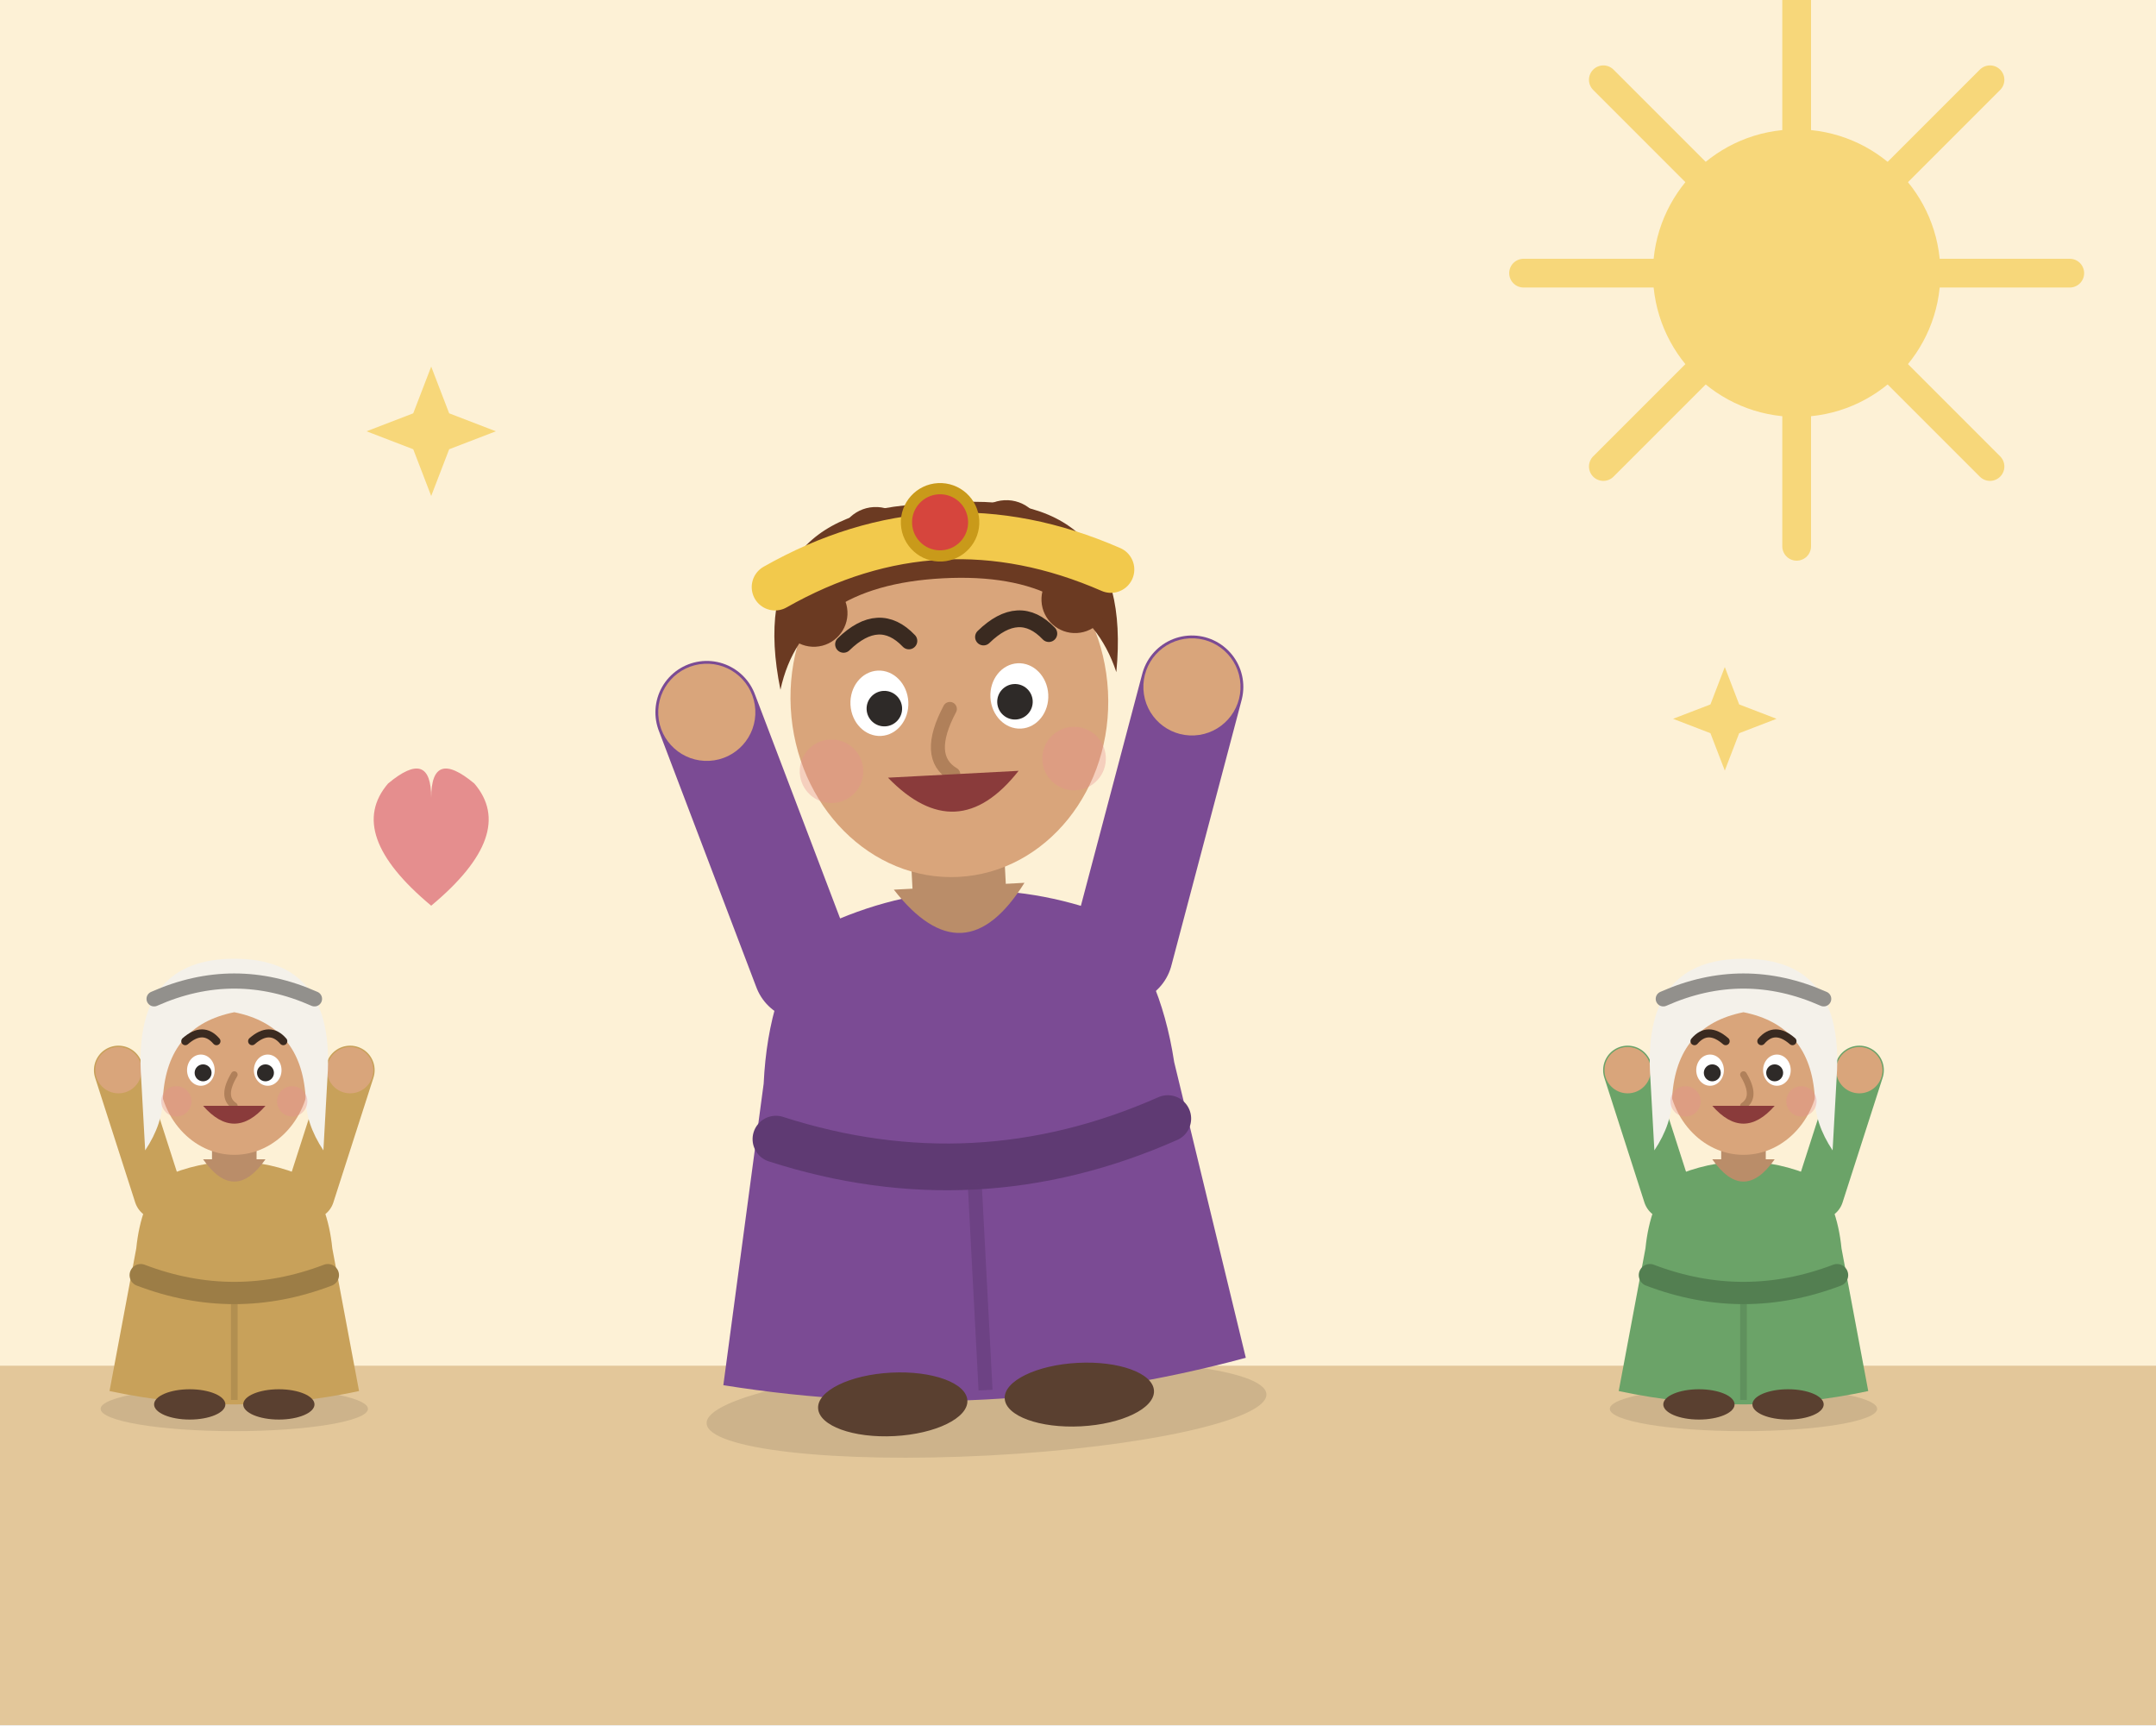
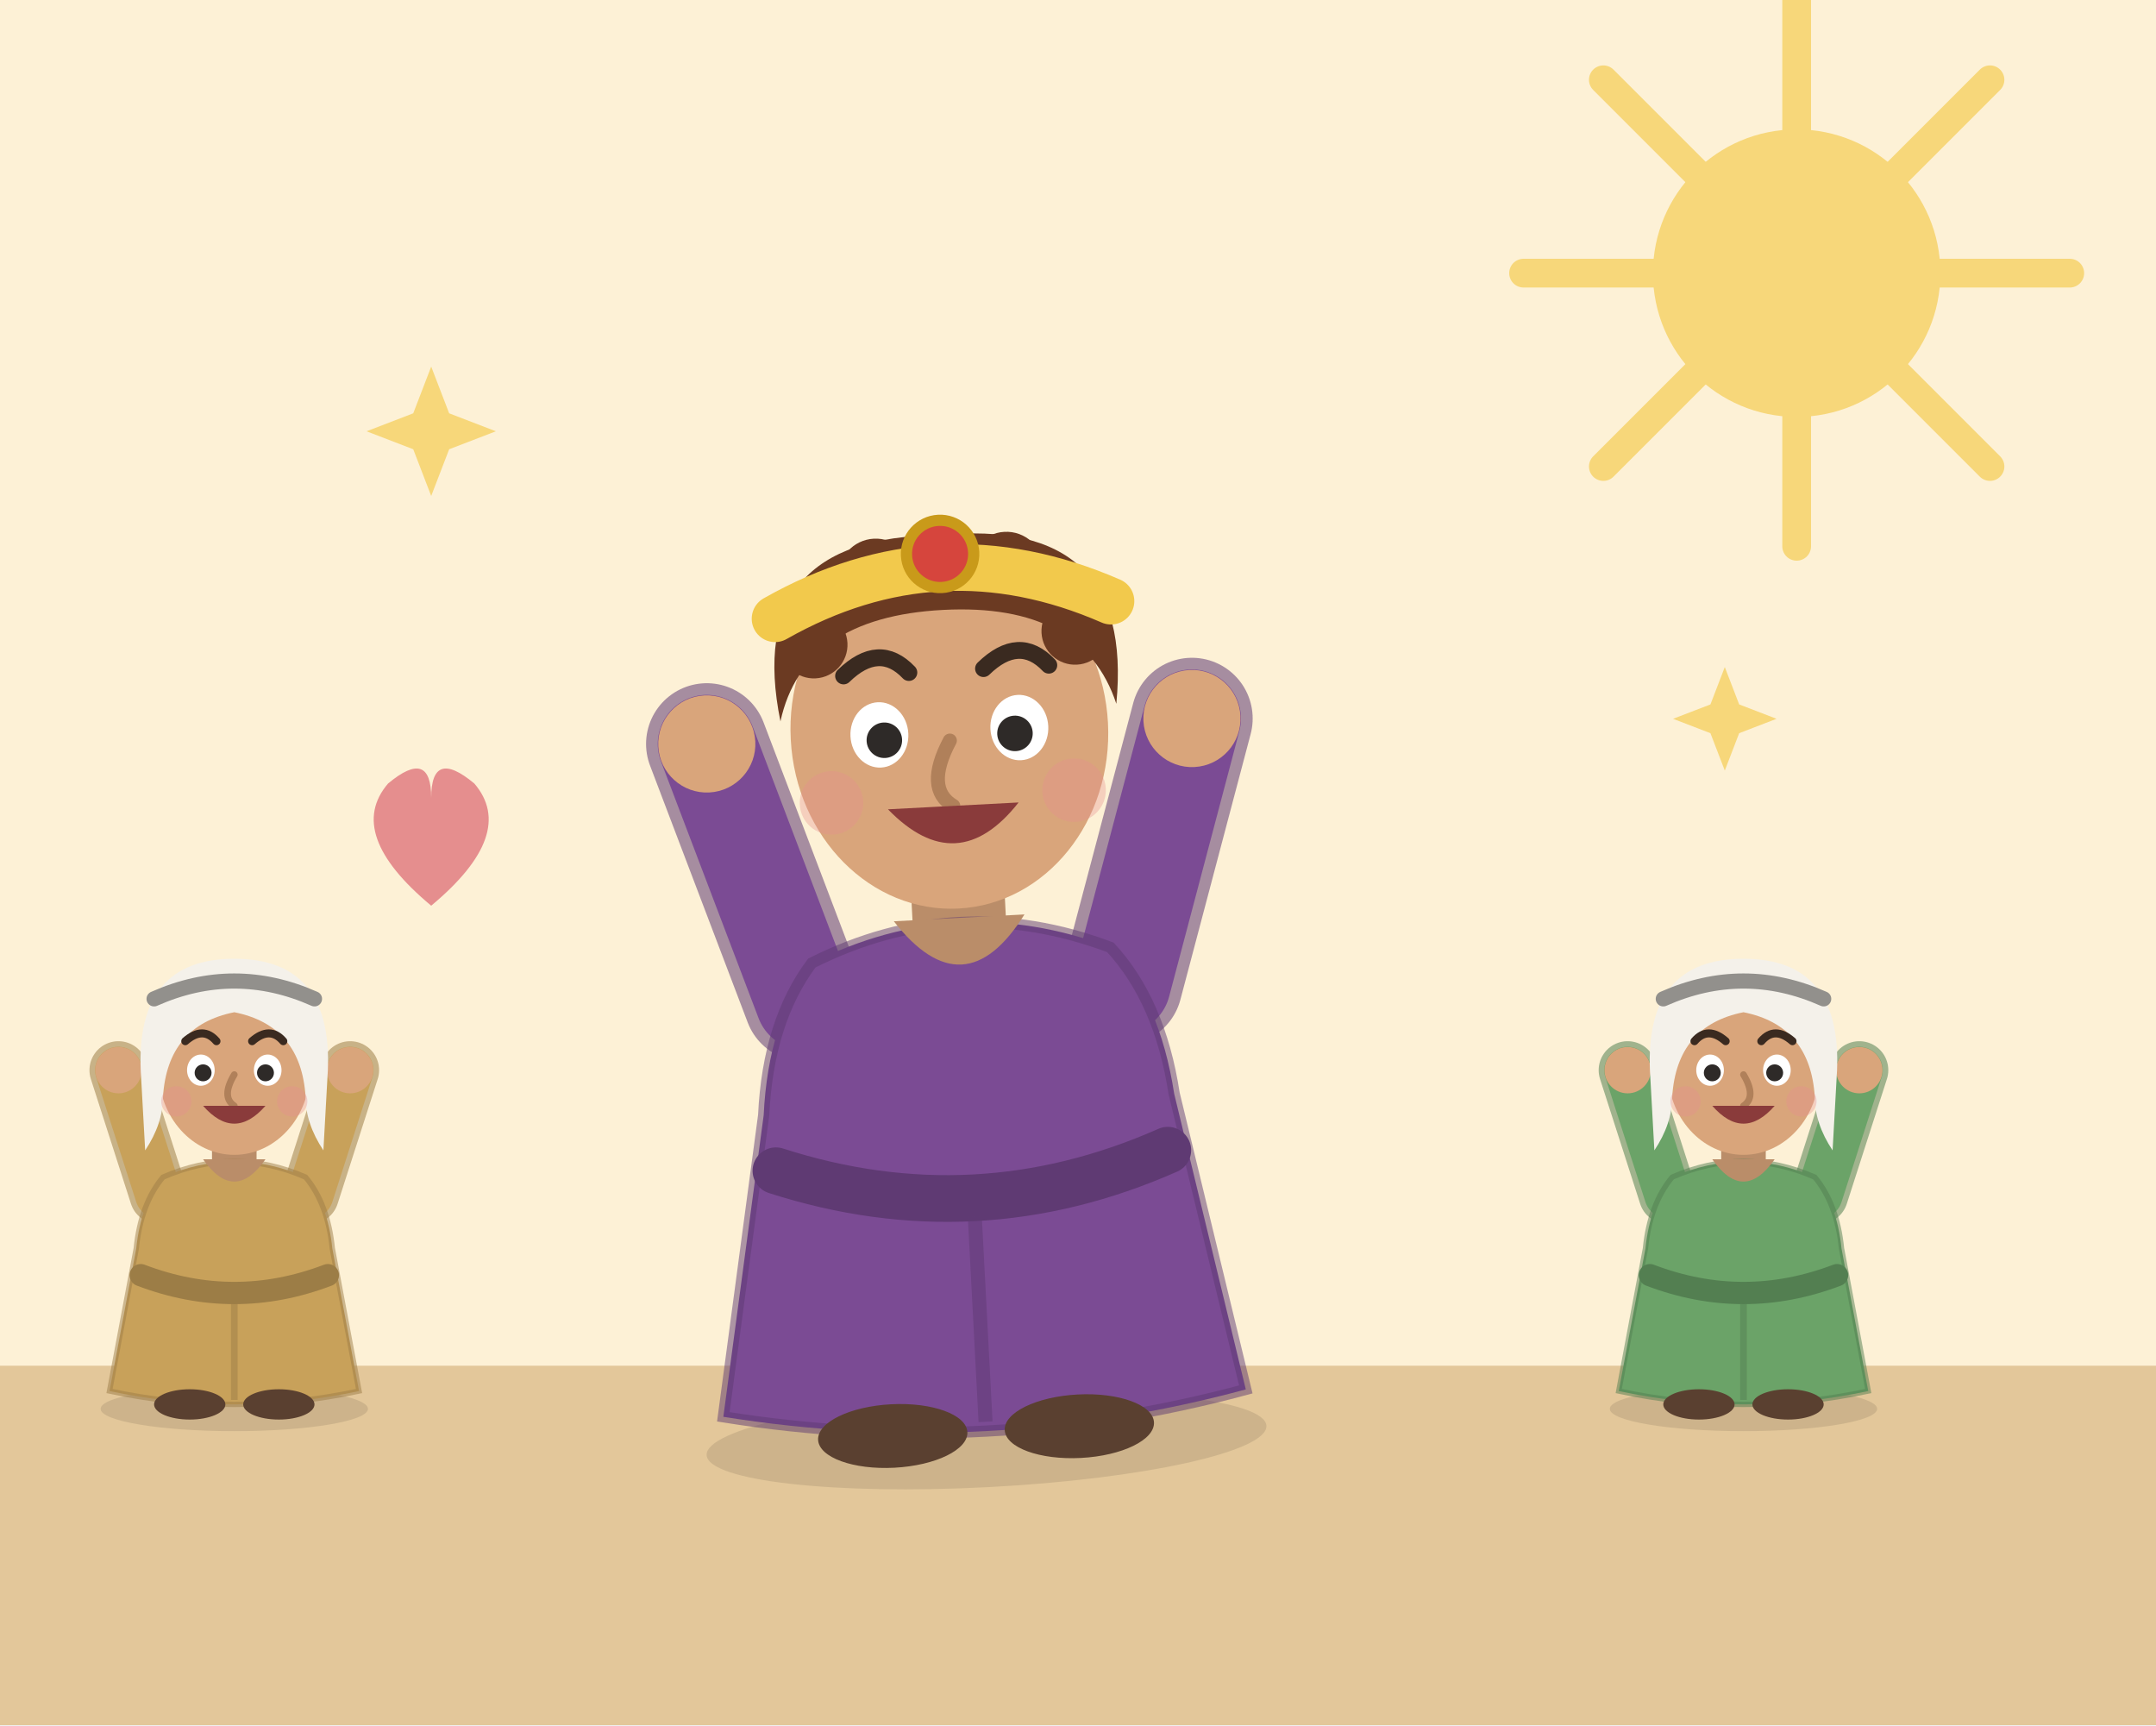
<svg xmlns="http://www.w3.org/2000/svg" viewBox="0 0 300 240">
  <rect width="300" height="240" fill="#FDF1D6" />
  <rect y="190" width="300" height="50" fill="#E3C79A" />
  <line x1="250" y1="38" x2="288.0" y2="38.0" stroke="#F7D77A" stroke-width="4" stroke-linecap="round" />
  <line x1="250" y1="38" x2="276.9" y2="64.9" stroke="#F7D77A" stroke-width="4" stroke-linecap="round" />
  <line x1="250" y1="38" x2="250.0" y2="76.0" stroke="#F7D77A" stroke-width="4" stroke-linecap="round" />
  <line x1="250" y1="38" x2="223.1" y2="64.9" stroke="#F7D77A" stroke-width="4" stroke-linecap="round" />
  <line x1="250" y1="38" x2="212.0" y2="38.0" stroke="#F7D77A" stroke-width="4" stroke-linecap="round" />
  <line x1="250" y1="38" x2="223.1" y2="11.1" stroke="#F7D77A" stroke-width="4" stroke-linecap="round" />
  <line x1="250" y1="38" x2="250.0" y2="0.0" stroke="#F7D77A" stroke-width="4" stroke-linecap="round" />
  <line x1="250" y1="38" x2="276.9" y2="11.1" stroke="#F7D77A" stroke-width="4" stroke-linecap="round" />
  <circle cx="250" cy="38" r="20" fill="#F7D77A" />
  <g transform="translate(60,60) scale(1)">
    <path d="M0-9l2.5 6.5L9 0l-6.5 2.5L0 9l-2.5-6.5L-9 0l6.5-2.5z" fill="#F7D77A" />
  </g>
  <g transform="translate(240,100) scale(0.8)">
    <path d="M0-9l2.5 6.5L9 0l-6.5 2.5L0 9l-2.5-6.5L-9 0l6.5-2.5z" fill="#F7D77A" />
  </g>
  <g transform="translate(60,120) scale(1)">
    <path d="M0 6q-12-10-6-17q6-5 6 2q0-7 6-2q6 7-6 17z" fill="#E58E8E" />
  </g>
  <g transform="translate(246,150) scale(0.8)">
    <path d="M0 6q-12-10-6-17q6-5 6 2q0-7 6-2q6 7-6 17z" fill="#E58E8E" />
  </g>
-   <g transform="translate(98,60.8) scale(1.3)">
+   <g transform="translate(98,65.2) scale(1.3)">
    <g transform="rotate(-3 30 100)">
      <ellipse cx="30" cy="104" rx="30" ry="5" fill="#000" opacity=".1" />
-       <line x1="13" y1="56" x2="4" y2="28" stroke="#7B4B94" stroke-width="11" stroke-linecap="round" />
-       <line x1="47" y1="56" x2="56" y2="28" stroke="#7B4B94" stroke-width="11" stroke-linecap="round" />
+       <line x1="13" y1="56" x2="4" y2="28" stroke="#5F3A73" stroke-width="13" stroke-linecap="round" opacity=".55" />
+       <line x1="13" y1="56" x2="4" y2="28" stroke="#7B4B94" stroke-width="10.5" stroke-linecap="round" />
+       <line x1="47" y1="56" x2="56" y2="28" stroke="#5F3A73" stroke-width="13" stroke-linecap="round" opacity=".55" />
+       <line x1="47" y1="56" x2="56" y2="28" stroke="#7B4B94" stroke-width="10.5" stroke-linecap="round" />
      <rect x="25" y="40" width="10" height="14" rx="4" fill="#BA8D69" />
-       <path d="M14 52Q30 45 46 52Q51 58 52 68L58 100Q30 106 2 100L8 68Q9 58 14 52Z" fill="#7B4B94" />
+       <path d="M14 52Q30 45 46 52Q51 58 52 68L58 100Q30 106 2 100L8 68Q9 58 14 52Z" fill="#7B4B94" stroke="#5F3A73" stroke-width="1.2" stroke-opacity=".5" />
      <path d="M9 74Q30 82 51 74" stroke="#5F3A73" stroke-width="5" fill="none" stroke-linecap="round" />
      <path d="M30 80V102" stroke="#5F3A73" stroke-width="1.5" opacity=".5" />
      <ellipse cx="20" cy="103" rx="8" ry="3.4" fill="#5A4030" />
      <ellipse cx="40" cy="103" rx="8" ry="3.4" fill="#5A4030" />
      <path d="M23 48Q30 58 37 48Z" fill="#BA8D69" />
      <circle cx="4" cy="28" r="5.2" fill="#D9A57B" />
      <circle cx="56" cy="28" r="5.2" fill="#D9A57B" />
      <ellipse cx="30" cy="28" rx="17" ry="19" fill="#D9A57B" />
      <path d="M12 26Q9 6 30 7Q51 6 48 26Q45 15 30 15Q15 15 12 26Z" fill="#6B3A22" />
      <circle cx="16" cy="18" r="3.6" fill="#6B3A22" />
      <circle cx="44" cy="18" r="3.6" fill="#6B3A22" />
      <circle cx="23" cy="11" r="4" fill="#6B3A22" />
      <circle cx="37" cy="11" r="4" fill="#6B3A22" />
      <path d="M12 15Q30 6 48 15" stroke="#F2C94C" stroke-width="5" fill="none" stroke-linecap="round" />
      <circle cx="30" cy="9" r="3.6" fill="#D6453D" stroke="#C99A1A" stroke-width="1.2" />
      <ellipse cx="22.5" cy="28" rx="3.1" ry="3.5" fill="#fff" />
      <ellipse cx="37.5" cy="28" rx="3.1" ry="3.5" fill="#fff" />
      <circle cx="23" cy="28.6" r="1.9" fill="#2E2A28" />
      <circle cx="37" cy="28.6" r="1.9" fill="#2E2A28" />
      <circle cx="17" cy="35" r="3.4" fill="#E58E8E" opacity=".35" />
      <circle cx="43" cy="35" r="3.4" fill="#E58E8E" opacity=".35" />
      <path d="M30 29q-3 5 0 7" stroke="#B0805A" stroke-width="1.5" fill="none" stroke-linecap="round" />
      <path d="M23 36q7 8 14 0z" fill="#8A3B3B" />
      <path d="M19 21.5q4-3.5 7 0M34 21.5q4-3.5 7 0" stroke="#3A2A20" stroke-width="1.8" fill="none" stroke-linecap="round" />
    </g>
  </g>
  <g transform="translate(14,131.52) scale(0.62)">
    <ellipse cx="30" cy="104" rx="30" ry="5" fill="#000" opacity=".1" />
-     <line x1="13" y1="56" x2="4" y2="28" stroke="#C8A15A" stroke-width="11" stroke-linecap="round" />
-     <line x1="47" y1="56" x2="56" y2="28" stroke="#C8A15A" stroke-width="11" stroke-linecap="round" />
+     <line x1="13" y1="56" x2="4" y2="28" stroke="#9C7D46" stroke-width="13" stroke-linecap="round" opacity=".55" />
+     <line x1="13" y1="56" x2="4" y2="28" stroke="#C8A15A" stroke-width="10.5" stroke-linecap="round" />
+     <line x1="47" y1="56" x2="56" y2="28" stroke="#9C7D46" stroke-width="13" stroke-linecap="round" opacity=".55" />
+     <line x1="47" y1="56" x2="56" y2="28" stroke="#C8A15A" stroke-width="10.5" stroke-linecap="round" />
    <rect x="25" y="40" width="10" height="14" rx="4" fill="#BA8D69" />
-     <path d="M14 52Q30 45 46 52Q51 58 52 68L58 100Q30 106 2 100L8 68Q9 58 14 52Z" fill="#C8A15A" />
+     <path d="M14 52Q30 45 46 52Q51 58 52 68L58 100Q30 106 2 100L8 68Q9 58 14 52Z" fill="#C8A15A" stroke="#9C7D46" stroke-width="1.2" stroke-opacity=".5" />
    <path d="M9 74Q30 82 51 74" stroke="#9C7D46" stroke-width="5" fill="none" stroke-linecap="round" />
    <path d="M30 80V102" stroke="#9C7D46" stroke-width="1.5" opacity=".5" />
    <ellipse cx="20" cy="103" rx="8" ry="3.4" fill="#5A4030" />
    <ellipse cx="40" cy="103" rx="8" ry="3.4" fill="#5A4030" />
    <path d="M23 48Q30 58 37 48Z" fill="#BA8D69" />
    <circle cx="4" cy="28" r="5.2" fill="#D9A57B" />
    <circle cx="56" cy="28" r="5.2" fill="#D9A57B" />
    <ellipse cx="30" cy="28" rx="17" ry="19" fill="#D9A57B" />
    <path d="M30 3Q8 3 9 28L10 46Q14 40 14 34Q15 18 30 15Q45 18 46 34Q46 40 50 46L51 28Q52 3 30 3Z" fill="#F4F1EA" />
    <path d="M12 12Q30 4 48 12" stroke="#92908C" stroke-width="3.4" fill="none" stroke-linecap="round" />
    <ellipse cx="22.5" cy="28" rx="3.1" ry="3.5" fill="#fff" />
    <ellipse cx="37.5" cy="28" rx="3.1" ry="3.5" fill="#fff" />
    <circle cx="23" cy="28.6" r="1.9" fill="#2E2A28" />
    <circle cx="37" cy="28.6" r="1.9" fill="#2E2A28" />
    <circle cx="17" cy="35" r="3.4" fill="#E58E8E" opacity=".35" />
    <circle cx="43" cy="35" r="3.4" fill="#E58E8E" opacity=".35" />
    <path d="M30 29q-3 5 0 7" stroke="#B0805A" stroke-width="1.5" fill="none" stroke-linecap="round" />
    <path d="M23 36q7 8 14 0z" fill="#8A3B3B" />
    <path d="M19 21.5q4-3.5 7 0M34 21.5q4-3.5 7 0" stroke="#3A2A20" stroke-width="1.8" fill="none" stroke-linecap="round" />
  </g>
  <g transform="translate(261.2,131.52) scale(-0.62,0.62)">
    <ellipse cx="30" cy="104" rx="30" ry="5" fill="#000" opacity=".1" />
-     <line x1="13" y1="56" x2="4" y2="28" stroke="#6BA368" stroke-width="11" stroke-linecap="round" />
-     <line x1="47" y1="56" x2="56" y2="28" stroke="#6BA368" stroke-width="11" stroke-linecap="round" />
+     <line x1="13" y1="56" x2="4" y2="28" stroke="#537F51" stroke-width="13" stroke-linecap="round" opacity=".55" />
+     <line x1="13" y1="56" x2="4" y2="28" stroke="#6BA368" stroke-width="10.5" stroke-linecap="round" />
+     <line x1="47" y1="56" x2="56" y2="28" stroke="#537F51" stroke-width="13" stroke-linecap="round" opacity=".55" />
+     <line x1="47" y1="56" x2="56" y2="28" stroke="#6BA368" stroke-width="10.5" stroke-linecap="round" />
    <rect x="25" y="40" width="10" height="14" rx="4" fill="#BA8D69" />
-     <path d="M14 52Q30 45 46 52Q51 58 52 68L58 100Q30 106 2 100L8 68Q9 58 14 52Z" fill="#6BA368" />
+     <path d="M14 52Q30 45 46 52Q51 58 52 68L58 100Q30 106 2 100L8 68Q9 58 14 52Z" fill="#6BA368" stroke="#537F51" stroke-width="1.2" stroke-opacity=".5" />
    <path d="M9 74Q30 82 51 74" stroke="#537F51" stroke-width="5" fill="none" stroke-linecap="round" />
    <path d="M30 80V102" stroke="#537F51" stroke-width="1.5" opacity=".5" />
    <ellipse cx="20" cy="103" rx="8" ry="3.4" fill="#5A4030" />
    <ellipse cx="40" cy="103" rx="8" ry="3.4" fill="#5A4030" />
    <path d="M23 48Q30 58 37 48Z" fill="#BA8D69" />
    <circle cx="4" cy="28" r="5.2" fill="#D9A57B" />
    <circle cx="56" cy="28" r="5.2" fill="#D9A57B" />
    <ellipse cx="30" cy="28" rx="17" ry="19" fill="#D9A57B" />
    <path d="M30 3Q8 3 9 28L10 46Q14 40 14 34Q15 18 30 15Q45 18 46 34Q46 40 50 46L51 28Q52 3 30 3Z" fill="#F4F1EA" />
    <path d="M12 12Q30 4 48 12" stroke="#92908C" stroke-width="3.4" fill="none" stroke-linecap="round" />
    <ellipse cx="22.5" cy="28" rx="3.1" ry="3.5" fill="#fff" />
    <ellipse cx="37.5" cy="28" rx="3.1" ry="3.5" fill="#fff" />
    <circle cx="23" cy="28.6" r="1.9" fill="#2E2A28" />
    <circle cx="37" cy="28.6" r="1.9" fill="#2E2A28" />
    <circle cx="17" cy="35" r="3.4" fill="#E58E8E" opacity=".35" />
    <circle cx="43" cy="35" r="3.4" fill="#E58E8E" opacity=".35" />
    <path d="M30 29q-3 5 0 7" stroke="#B0805A" stroke-width="1.5" fill="none" stroke-linecap="round" />
    <path d="M23 36q7 8 14 0z" fill="#8A3B3B" />
    <path d="M19 21.5q4-3.5 7 0M34 21.5q4-3.5 7 0" stroke="#3A2A20" stroke-width="1.8" fill="none" stroke-linecap="round" />
  </g>
</svg>
